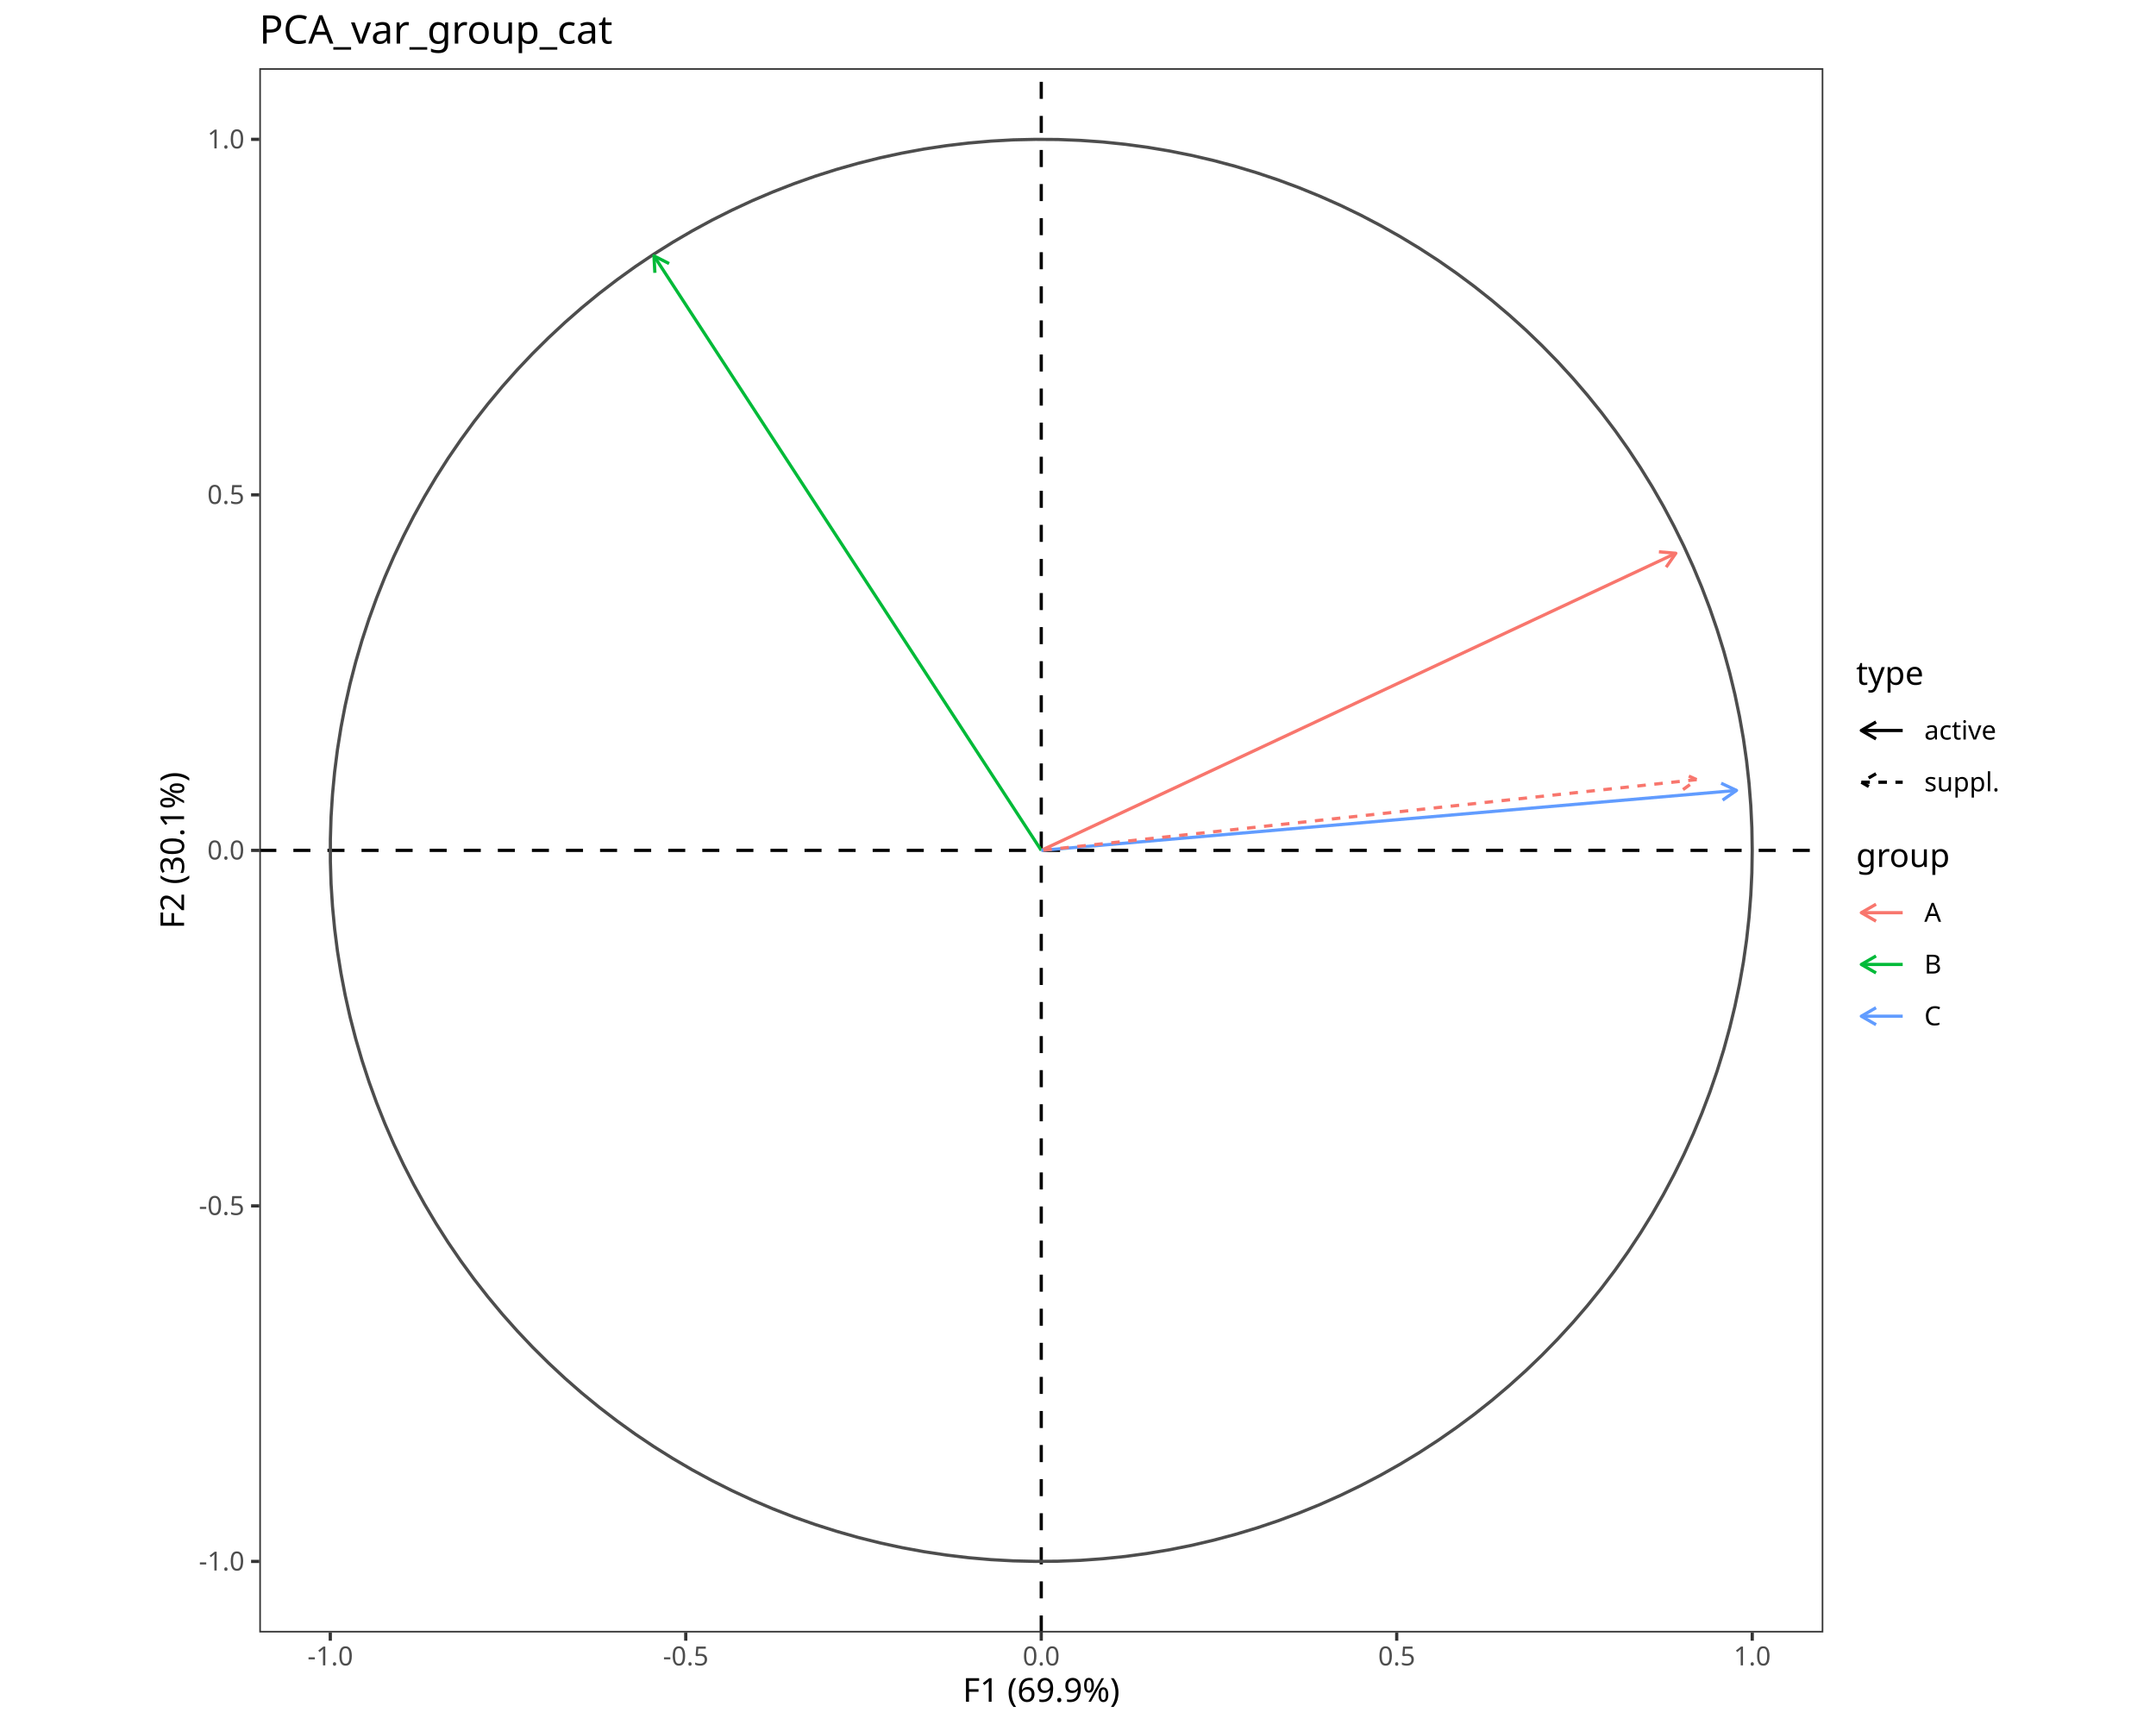
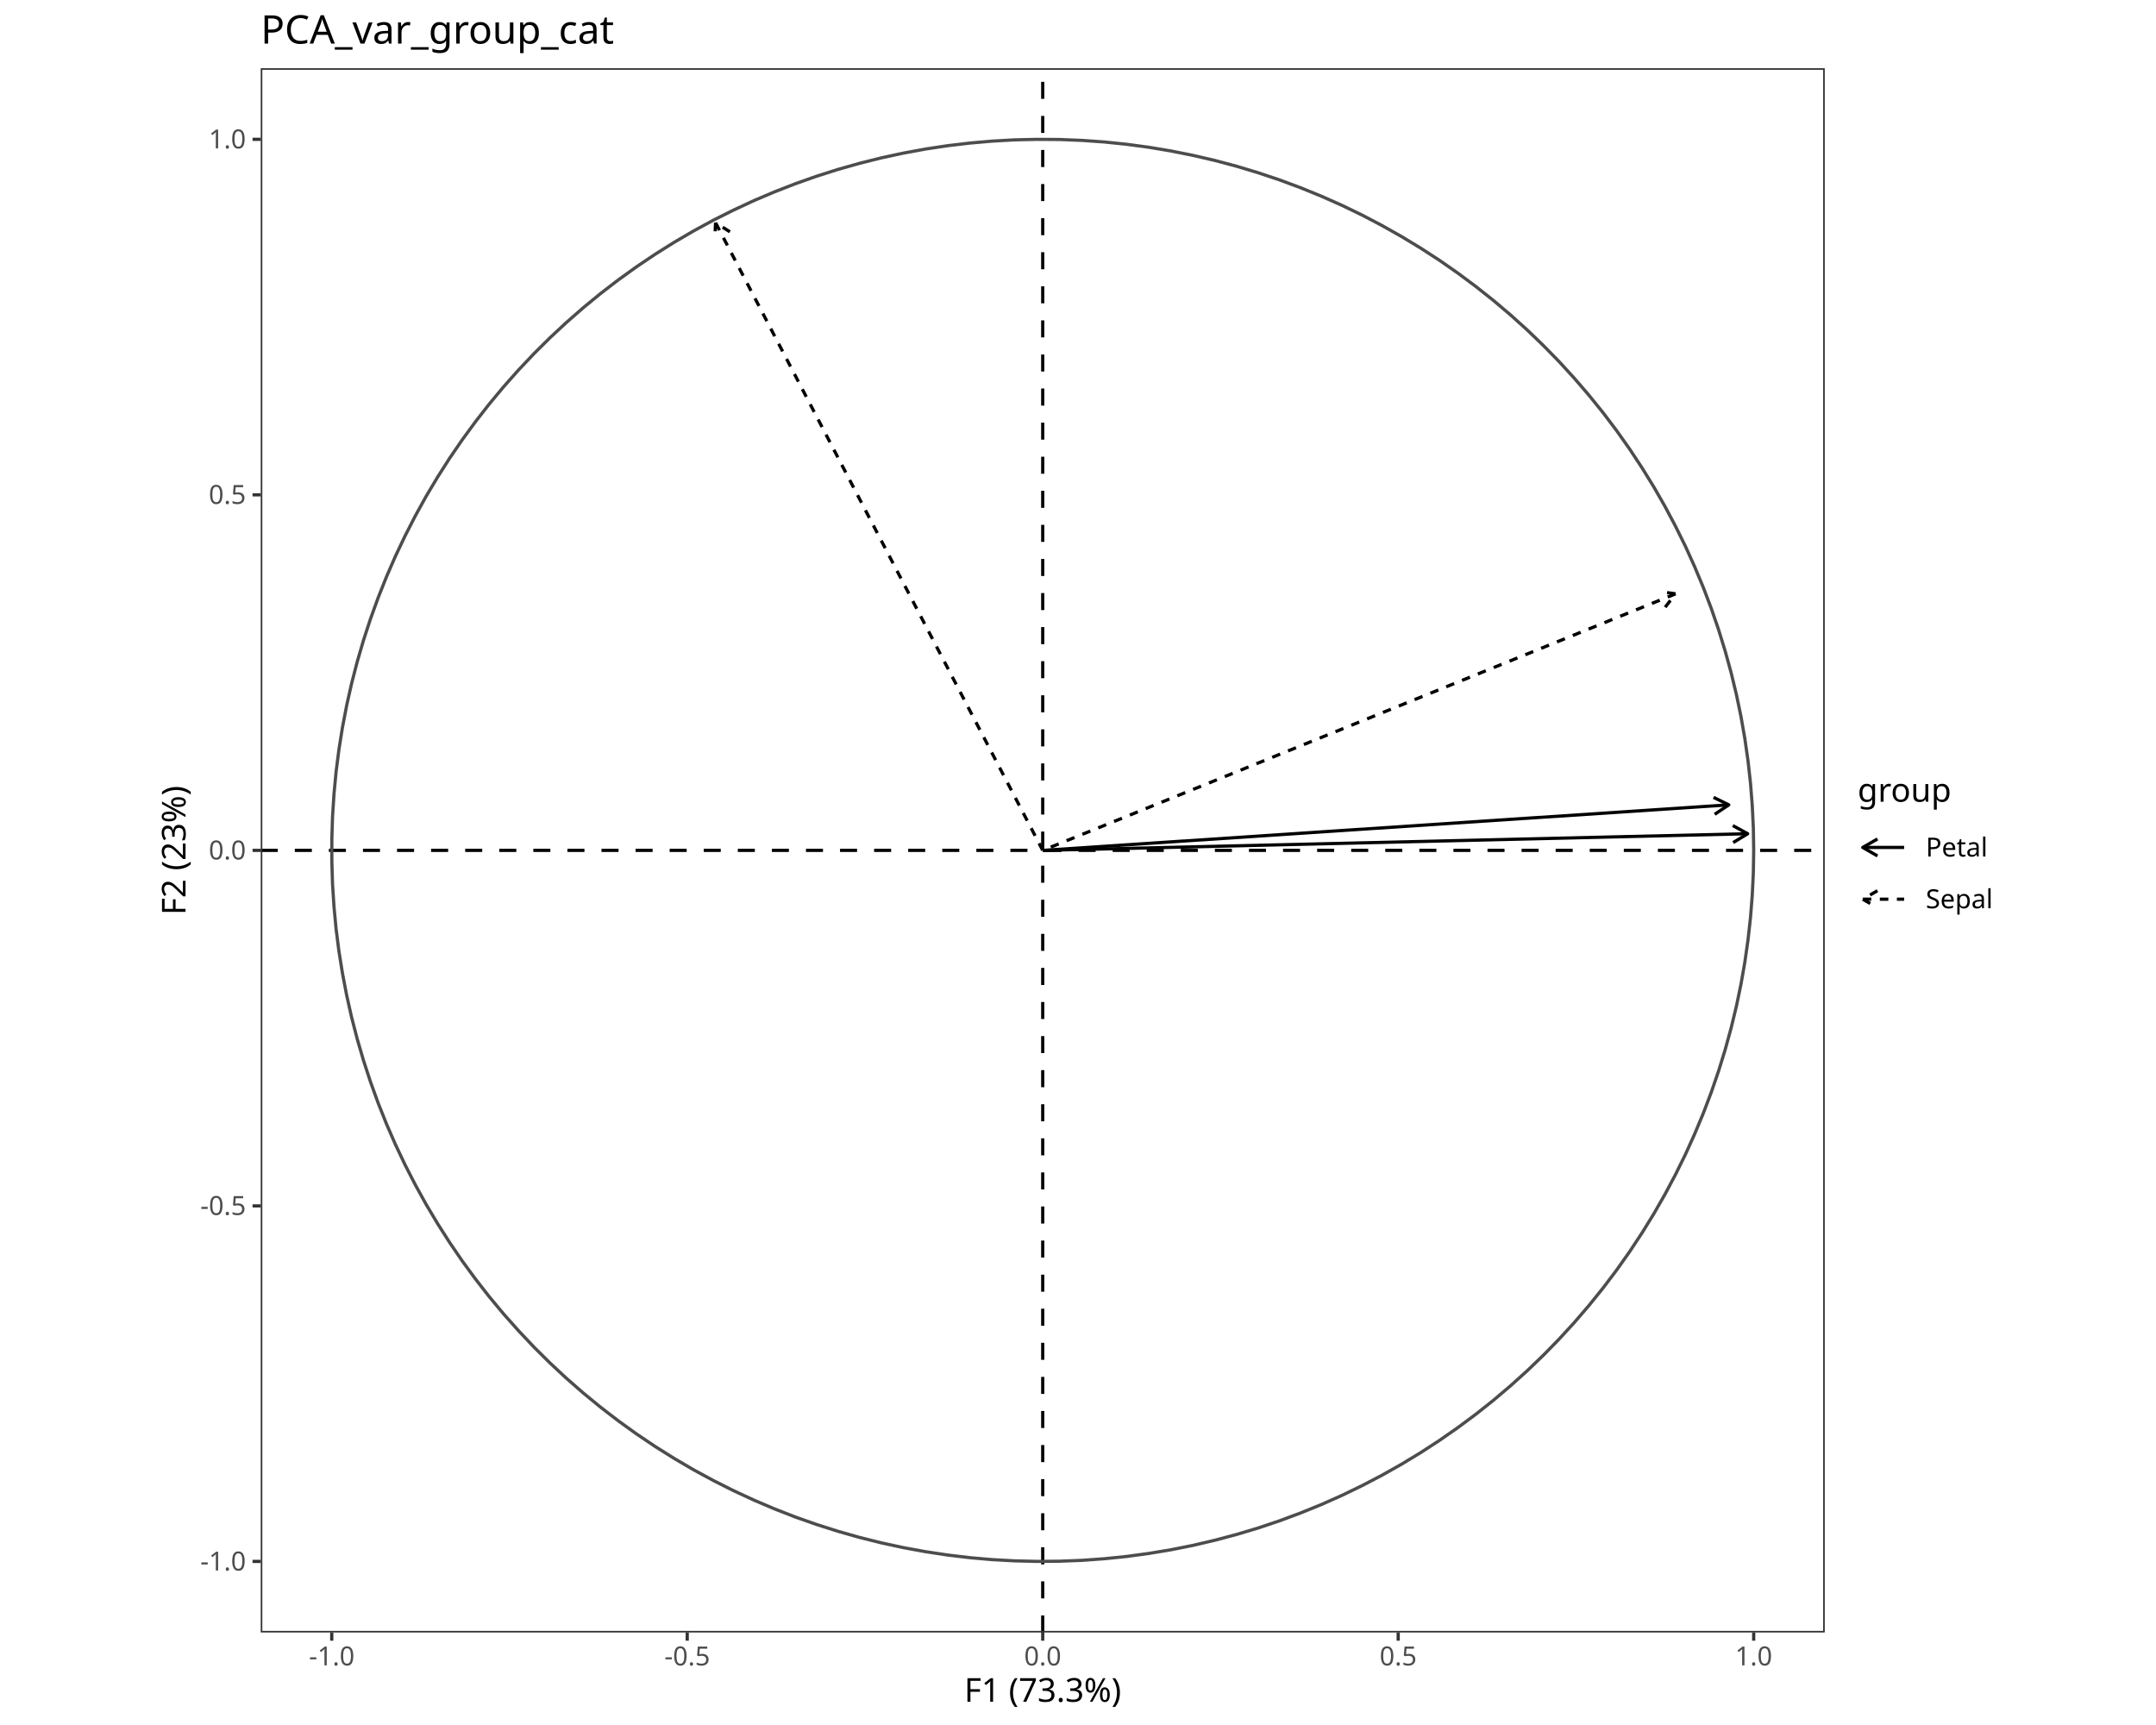
<svg xmlns="http://www.w3.org/2000/svg" class="svglite" data-engine-version="2.0" width="720.00pt" height="576.00pt" viewBox="0 0 720.00 576.00">
  <defs>
    <style type="text/css">
    .svglite line, .svglite polyline, .svglite polygon, .svglite path, .svglite rect, .svglite circle {
      fill: none;
      stroke: #000000;
      stroke-linecap: round;
      stroke-linejoin: round;
      stroke-miterlimit: 10.00;
    }
  </style>
  </defs>
  <rect width="100%" height="100%" style="stroke: none; fill: #FFFFFF;" />
  <defs>
    <clipPath id="cpMC4wMHw3MjAuMDB8MC4wMHw1NzYuMDA=">
      <rect x="0.00" y="0.00" width="720.00" height="576.00" />
    </clipPath>
  </defs>
  <g clip-path="url(#cpMC4wMHw3MjAuMDB8MC4wMHw1NzYuMDA=)">
</g>
  <defs>
-     <clipPath id="cpNDguNDJ8NjcxLjU4fDAuMDB8NTc2LjAw">
-       <rect x="48.42" y="0.00" width="623.16" height="576.00" />
+     <clipPath id="cpNDguOTF8NjcxLjA5fDAuMDB8NTc2LjAw">
+       <rect x="48.91" y="0.00" width="622.19" height="576.00" />
    </clipPath>
  </defs>
-   <g clip-path="url(#cpNDguNDJ8NjcxLjU4fDAuMDB8NTc2LjAw)">
-     <rect x="48.42" y="0.00" width="623.16" height="576.00" style="stroke-width: 1.07; stroke: #FFFFFF; fill: #FFFFFF;" />
+   <g clip-path="url(#cpNDguOTF8NjcxLjA5fDAuMDB8NTc2LjAw)">
+     <rect x="48.91" y="0.00" width="622.19" height="576.00" style="stroke-width: 1.07; stroke: #FFFFFF; fill: #FFFFFF;" />
  </g>
  <g clip-path="url(#cpMC4wMHw3MjAuMDB8MC4wMHw1NzYuMDA=)">
</g>
  <defs>
-     <clipPath id="cpODYuNTl8NjA4LjkwfDIyLjc4fDU0NS4xMQ==">
-       <rect x="86.59" y="22.78" width="522.31" height="522.33" />
+     <clipPath id="cpODcuMDd8NjA5LjM5fDIyLjc4fDU0NS4xMQ==">
+       <rect x="87.07" y="22.78" width="522.31" height="522.33" />
    </clipPath>
  </defs>
-   <g clip-path="url(#cpODYuNTl8NjA4LjkwfDIyLjc4fDU0NS4xMQ==)">
-     <rect x="86.59" y="22.78" width="522.31" height="522.33" style="stroke-width: 1.07; stroke: none; fill: #FFFFFF;" />
-     <line x1="347.73" y1="545.11" x2="347.73" y2="22.78" style="stroke-width: 1.07; stroke-dasharray: 5.69,5.69; stroke-linecap: butt;" />
-     <line x1="86.59" y1="283.95" x2="608.90" y2="283.95" style="stroke-width: 1.07; stroke-dasharray: 5.69,5.69; stroke-linecap: butt;" />
-     <polyline points="585.16,283.95 585.04,276.45 584.68,268.96 584.09,261.49 583.27,254.04 582.21,246.62 580.91,239.24 579.38,231.90 577.62,224.61 575.64,217.38 573.42,210.22 570.98,203.13 568.32,196.13 565.44,189.21 562.34,182.38 559.02,175.66 555.50,169.04 551.77,162.54 547.83,156.16 543.70,149.90 539.37,143.78 534.85,137.80 530.14,131.97 525.26,126.29 520.19,120.76 514.95,115.40 509.55,110.20 503.98,105.18 498.26,100.34 492.39,95.68 486.37,91.20 480.22,86.92 473.93,82.84 467.52,78.96 460.99,75.28 454.35,71.80 447.60,68.54 440.75,65.50 433.81,62.67 426.78,60.06 419.67,57.68 412.49,55.52 405.25,53.59 397.95,51.89 390.60,50.42 383.20,49.18 375.77,48.18 368.32,47.41 360.84,46.88 353.35,46.58 345.85,46.53 338.36,46.70 330.87,47.12 323.41,47.77 315.96,48.65 308.55,49.77 301.18,51.13 293.85,52.71 286.58,54.53 279.37,56.57 272.22,58.84 265.15,61.34 258.17,64.06 251.27,66.99 244.47,70.15 237.77,73.51 231.18,77.09 224.71,80.87 218.36,84.86 212.14,89.04 206.06,93.42 200.11,97.98 194.31,102.74 188.67,107.67 183.19,112.78 177.86,118.06 172.71,123.50 167.73,129.11 162.94,134.87 158.32,140.78 153.90,146.83 149.66,153.01 145.63,159.33 141.80,165.77 138.17,172.33 134.75,179.01 131.54,185.78 128.55,192.65 125.78,199.62 123.23,206.67 120.90,213.79 118.80,220.99 116.92,228.25 115.28,235.56 113.87,242.92 112.69,250.33 111.75,257.76 111.04,265.23 110.56,272.71 110.33,280.20 110.33,287.70 110.56,295.19 111.04,302.67 111.75,310.13 112.69,317.57 113.87,324.97 115.28,332.33 116.92,339.65 118.80,346.91 120.90,354.10 123.23,361.23 125.78,368.28 128.55,375.24 131.54,382.11 134.75,388.89 138.17,395.56 141.80,402.12 145.63,408.56 149.66,414.88 153.90,421.07 158.32,427.12 162.94,433.03 167.73,438.79 172.71,444.39 177.86,449.84 183.19,455.12 188.67,460.23 194.31,465.16 200.11,469.91 206.06,474.48 212.14,478.86 218.36,483.04 224.71,487.02 231.18,490.81 237.77,494.38 244.47,497.75 251.27,500.90 258.17,503.84 265.15,506.56 272.22,509.05 279.37,511.32 286.58,513.37 293.85,515.18 301.18,516.77 308.55,518.12 315.96,519.24 323.41,520.13 330.87,520.78 338.36,521.19 345.85,521.37 353.35,521.31 360.84,521.02 368.32,520.48 375.77,519.72 383.20,518.71 390.60,517.48 397.95,516.01 405.25,514.30 412.49,512.37 419.67,510.22 426.78,507.83 433.81,505.22 440.75,502.40 447.60,499.35 454.35,496.09 460.99,492.62 467.52,488.94 473.93,485.06 480.22,480.97 486.37,476.69 492.39,472.22 498.26,467.56 503.98,462.71 509.55,457.69 514.95,452.50 520.19,447.13 525.26,441.61 530.14,435.93 534.85,430.09 539.37,424.11 543.70,417.99 547.83,411.74 551.77,405.36 555.50,398.86 559.02,392.24 562.34,385.52 565.44,378.69 568.32,371.77 570.98,364.76 573.42,357.67 575.64,350.51 577.62,343.28 579.38,336.00 580.91,328.66 582.21,321.28 583.27,313.85 584.09,306.40 584.68,298.93 585.04,291.44 585.16,283.95 " style="stroke-width: 1.07; stroke: #4D4D4D; stroke-linecap: butt;" />
-     <line x1="559.65" y1="184.74" x2="347.73" y2="283.95" style="stroke-width: 1.07; stroke: #F8766D; stroke-linecap: butt;" />
-     <polyline points="556.41,189.39 559.65,184.74 554.00,184.25 " style="stroke-width: 1.07; stroke: #F8766D; stroke-linecap: butt;" />
-     <line x1="218.39" y1="85.44" x2="347.73" y2="283.95" style="stroke-width: 1.07; stroke: #00BA38; stroke-linecap: butt;" />
-     <polyline points="223.45,88.01 218.39,85.44 218.70,91.10 " style="stroke-width: 1.07; stroke: #00BA38; stroke-linecap: butt;" />
-     <line x1="579.92" y1="263.93" x2="347.73" y2="283.95" style="stroke-width: 1.07; stroke: #619CFF; stroke-linecap: butt;" />
-     <polyline points="575.27,267.17 579.92,263.93 574.79,261.53 " style="stroke-width: 1.07; stroke: #619CFF; stroke-linecap: butt;" />
-     <line x1="566.62" y1="260.32" x2="347.73" y2="283.95" style="stroke-width: 1.07; stroke: #F8766D; stroke-dasharray: 2.85,2.85; stroke-linecap: butt;" />
-     <polyline points="562.05,263.66 566.62,260.32 561.44,258.03 " style="stroke-width: 1.07; stroke: #F8766D; stroke-dasharray: 2.85,2.85; stroke-linecap: butt;" />
-     <rect x="86.59" y="22.78" width="522.31" height="522.33" style="stroke-width: 1.07; stroke: #333333;" />
+   <g clip-path="url(#cpODcuMDd8NjA5LjM5fDIyLjc4fDU0NS4xMQ==)">
+     <rect x="87.07" y="22.78" width="522.31" height="522.33" style="stroke-width: 1.07; stroke: none; fill: #FFFFFF;" />
+     <line x1="348.22" y1="545.11" x2="348.22" y2="22.78" style="stroke-width: 1.07; stroke-dasharray: 5.69,5.69; stroke-linecap: butt;" />
+     <line x1="87.07" y1="283.95" x2="609.39" y2="283.95" style="stroke-width: 1.07; stroke-dasharray: 5.69,5.69; stroke-linecap: butt;" />
+     <polyline points="585.65,283.95 585.53,276.45 585.17,268.96 584.58,261.49 583.75,254.04 582.69,246.62 581.40,239.24 579.87,231.90 578.11,224.61 576.12,217.38 573.91,210.22 571.47,203.13 568.81,196.13 565.92,189.21 562.83,182.38 559.51,175.66 555.99,169.04 552.26,162.54 548.32,156.16 544.19,149.90 539.86,143.78 535.34,137.80 530.63,131.97 525.74,126.29 520.68,120.76 515.44,115.40 510.04,110.20 504.47,105.18 498.75,100.34 492.88,95.68 486.86,91.20 480.71,86.92 474.42,82.84 468.01,78.96 461.48,75.28 454.84,71.80 448.09,68.54 441.24,65.50 434.29,62.67 427.27,60.06 420.16,57.68 412.98,55.52 405.74,53.59 398.44,51.89 391.09,50.42 383.69,49.18 376.26,48.18 368.81,47.41 361.33,46.88 353.84,46.58 346.34,46.53 338.85,46.70 331.36,47.12 323.90,47.77 316.45,48.65 309.04,49.77 301.67,51.13 294.34,52.71 287.07,54.53 279.85,56.57 272.71,58.84 265.64,61.34 258.66,64.06 251.76,66.99 244.96,70.15 238.26,73.51 231.67,77.09 225.20,80.87 218.85,84.86 212.63,89.04 206.54,93.42 200.60,97.98 194.80,102.74 189.16,107.67 183.67,112.78 178.35,118.06 173.20,123.50 168.22,129.11 163.42,134.87 158.81,140.78 154.38,146.83 150.15,153.01 146.12,159.33 142.28,165.77 138.66,172.33 135.24,179.01 132.03,185.78 129.04,192.65 126.27,199.62 123.72,206.67 121.39,213.79 119.29,220.99 117.41,228.25 115.77,235.56 114.36,242.92 113.18,250.33 112.23,257.76 111.53,265.23 111.05,272.71 110.82,280.20 110.82,287.70 111.05,295.19 111.53,302.67 112.23,310.13 113.18,317.57 114.36,324.97 115.77,332.33 117.41,339.65 119.29,346.91 121.39,354.10 123.72,361.23 126.27,368.28 129.04,375.24 132.03,382.11 135.24,388.89 138.66,395.56 142.28,402.12 146.12,408.56 150.15,414.88 154.38,421.07 158.81,427.12 163.42,433.03 168.22,438.79 173.20,444.39 178.35,449.84 183.67,455.12 189.16,460.23 194.80,465.16 200.60,469.91 206.54,474.48 212.63,478.86 218.85,483.04 225.20,487.02 231.67,490.81 238.26,494.38 244.96,497.75 251.76,500.90 258.66,503.84 265.64,506.56 272.71,509.05 279.85,511.32 287.07,513.37 294.34,515.18 301.67,516.77 309.04,518.12 316.45,519.24 323.90,520.13 331.36,520.78 338.85,521.19 346.34,521.37 353.84,521.31 361.33,521.02 368.81,520.48 376.26,519.72 383.69,518.71 391.09,517.48 398.44,516.01 405.74,514.30 412.98,512.37 420.16,510.22 427.27,507.83 434.29,505.22 441.24,502.40 448.09,499.35 454.84,496.09 461.48,492.62 468.01,488.94 474.42,485.06 480.71,480.97 486.86,476.69 492.88,472.22 498.75,467.56 504.47,462.71 510.04,457.69 515.44,452.50 520.68,447.13 525.74,441.61 530.63,435.93 535.34,430.09 539.86,424.11 544.19,417.99 548.32,411.74 552.26,405.36 555.99,398.86 559.51,392.24 562.83,385.52 565.92,378.69 568.81,371.77 571.47,364.76 573.91,357.67 576.12,350.51 578.11,343.28 579.87,336.00 581.40,328.66 582.69,321.28 583.75,313.85 584.58,306.40 585.17,298.93 585.53,291.44 585.65,283.95 " style="stroke-width: 1.07; stroke: #4D4D4D; stroke-linecap: butt;" />
+     <line x1="559.57" y1="198.28" x2="348.22" y2="283.95" style="stroke-width: 1.07; stroke-dasharray: 2.85,2.85; stroke-linecap: butt;" />
+     <polyline points="556.08,202.75 559.57,198.28 553.95,197.49 " style="stroke-width: 1.07; stroke-dasharray: 2.85,2.85; stroke-linecap: butt;" />
+     <line x1="238.96" y1="74.36" x2="348.22" y2="283.95" style="stroke-width: 1.07; stroke-dasharray: 2.85,2.85; stroke-linecap: butt;" />
+     <polyline points="243.75,77.41 238.96,74.36 238.72,80.03 " style="stroke-width: 1.07; stroke-dasharray: 2.85,2.85; stroke-linecap: butt;" />
+     <line x1="583.64" y1="278.39" x2="348.22" y2="283.95" style="stroke-width: 1.07; stroke-linecap: butt;" />
+     <polyline points="578.80,281.34 583.64,278.39 578.67,275.67 " style="stroke-width: 1.07; stroke-linecap: butt;" />
+     <line x1="577.33" y1="268.75" x2="348.22" y2="283.95" style="stroke-width: 1.07; stroke-linecap: butt;" />
+     <polyline points="572.62,271.91 577.33,268.75 572.24,266.25 " style="stroke-width: 1.07; stroke-linecap: butt;" />
+     <rect x="87.07" y="22.78" width="522.31" height="522.33" style="stroke-width: 1.07; stroke: #333333;" />
  </g>
  <g clip-path="url(#cpMC4wMHw3MjAuMDB8MC4wMHw1NzYuMDA=)">
-     <text x="81.65" y="524.41" text-anchor="end" style="font-size: 8.80px; fill: #4D4D4D; font-family: sans;" textLength="15.16px" lengthAdjust="spacingAndGlyphs">-1.0</text>
-     <text x="81.65" y="405.69" text-anchor="end" style="font-size: 8.80px; fill: #4D4D4D; font-family: sans;" textLength="15.16px" lengthAdjust="spacingAndGlyphs">-0.5</text>
-     <text x="81.65" y="286.98" text-anchor="end" style="font-size: 8.80px; fill: #4D4D4D; font-family: sans;" textLength="12.23px" lengthAdjust="spacingAndGlyphs">0.0</text>
-     <text x="81.65" y="168.26" text-anchor="end" style="font-size: 8.80px; fill: #4D4D4D; font-family: sans;" textLength="12.23px" lengthAdjust="spacingAndGlyphs">0.5</text>
-     <text x="81.65" y="49.55" text-anchor="end" style="font-size: 8.80px; fill: #4D4D4D; font-family: sans;" textLength="12.23px" lengthAdjust="spacingAndGlyphs">1.0</text>
-     <polyline points="83.85,521.38 86.59,521.38 " style="stroke-width: 1.07; stroke: #333333; stroke-linecap: butt;" />
-     <polyline points="83.85,402.66 86.59,402.66 " style="stroke-width: 1.07; stroke: #333333; stroke-linecap: butt;" />
-     <polyline points="83.85,283.95 86.59,283.95 " style="stroke-width: 1.07; stroke: #333333; stroke-linecap: butt;" />
-     <polyline points="83.85,165.23 86.59,165.23 " style="stroke-width: 1.07; stroke: #333333; stroke-linecap: butt;" />
-     <polyline points="83.85,46.52 86.59,46.52 " style="stroke-width: 1.07; stroke: #333333; stroke-linecap: butt;" />
-     <polyline points="110.30,547.85 110.30,545.11 " style="stroke-width: 1.07; stroke: #333333; stroke-linecap: butt;" />
-     <polyline points="229.01,547.85 229.01,545.11 " style="stroke-width: 1.07; stroke: #333333; stroke-linecap: butt;" />
-     <polyline points="347.73,547.85 347.73,545.11 " style="stroke-width: 1.07; stroke: #333333; stroke-linecap: butt;" />
-     <polyline points="466.44,547.85 466.44,545.11 " style="stroke-width: 1.07; stroke: #333333; stroke-linecap: butt;" />
-     <polyline points="585.16,547.85 585.16,545.11 " style="stroke-width: 1.07; stroke: #333333; stroke-linecap: butt;" />
-     <text x="110.30" y="556.10" text-anchor="middle" style="font-size: 8.80px; fill: #4D4D4D; font-family: sans;" textLength="15.16px" lengthAdjust="spacingAndGlyphs">-1.0</text>
-     <text x="229.01" y="556.10" text-anchor="middle" style="font-size: 8.80px; fill: #4D4D4D; font-family: sans;" textLength="15.16px" lengthAdjust="spacingAndGlyphs">-0.5</text>
-     <text x="347.73" y="556.10" text-anchor="middle" style="font-size: 8.80px; fill: #4D4D4D; font-family: sans;" textLength="12.23px" lengthAdjust="spacingAndGlyphs">0.0</text>
-     <text x="466.44" y="556.10" text-anchor="middle" style="font-size: 8.80px; fill: #4D4D4D; font-family: sans;" textLength="12.23px" lengthAdjust="spacingAndGlyphs">0.5</text>
-     <text x="585.16" y="556.10" text-anchor="middle" style="font-size: 8.80px; fill: #4D4D4D; font-family: sans;" textLength="12.23px" lengthAdjust="spacingAndGlyphs">1.0</text>
-     <text x="347.74" y="568.24" text-anchor="middle" style="font-size: 11.00px; font-family: sans;" textLength="54.41px" lengthAdjust="spacingAndGlyphs">F1 (69.9%)</text>
-     <text transform="translate(61.47,283.95) rotate(-90)" text-anchor="middle" style="font-size: 11.00px; font-family: sans;" textLength="54.41px" lengthAdjust="spacingAndGlyphs">F2 (30.1%)</text>
-     <rect x="619.86" y="219.94" width="46.24" height="49.89" style="stroke-width: 1.07; stroke: none; fill: #FFFFFF;" />
-     <text x="619.86" y="228.65" style="font-size: 11.00px; font-family: sans;" textLength="20.80px" lengthAdjust="spacingAndGlyphs">type</text>
-     <rect x="619.86" y="235.27" width="17.28" height="17.28" style="stroke-width: 1.07; stroke: none; fill: #FFFFFF;" />
-     <line x1="621.59" y1="243.91" x2="635.41" y2="243.91" style="stroke-width: 1.07; stroke-linecap: butt;" />
-     <polyline points="626.50,241.07 621.59,243.91 626.50,246.74 " style="stroke-width: 1.07; stroke-linecap: butt;" />
-     <rect x="619.86" y="252.55" width="17.28" height="17.28" style="stroke-width: 1.07; stroke: none; fill: #FFFFFF;" />
-     <line x1="621.59" y1="261.19" x2="635.41" y2="261.19" style="stroke-width: 1.07; stroke-dasharray: 2.85,2.85; stroke-linecap: butt;" />
-     <polyline points="626.50,258.35 621.59,261.19 626.50,264.02 " style="stroke-width: 1.07; stroke-dasharray: 2.85,2.85; stroke-linecap: butt;" />
-     <text x="642.62" y="246.94" style="font-size: 8.80px; font-family: sans;" textLength="22.99px" lengthAdjust="spacingAndGlyphs">active</text>
-     <text x="642.62" y="264.22" style="font-size: 8.80px; font-family: sans;" textLength="23.49px" lengthAdjust="spacingAndGlyphs">suppl.</text>
-     <rect x="619.86" y="280.79" width="29.12" height="67.17" style="stroke-width: 1.07; stroke: none; fill: #FFFFFF;" />
-     <text x="619.86" y="289.50" style="font-size: 11.00px; font-family: sans;" textLength="28.14px" lengthAdjust="spacingAndGlyphs">group</text>
-     <rect x="619.86" y="296.12" width="17.28" height="17.28" style="stroke-width: 1.07; stroke: none; fill: #FFFFFF;" />
-     <line x1="621.59" y1="304.76" x2="635.41" y2="304.76" style="stroke-width: 1.07; stroke: #F8766D; stroke-linecap: butt;" />
-     <polyline points="626.50,301.93 621.59,304.76 626.50,307.60 " style="stroke-width: 1.07; stroke: #F8766D; stroke-linecap: butt;" />
-     <rect x="619.86" y="313.40" width="17.28" height="17.28" style="stroke-width: 1.07; stroke: none; fill: #FFFFFF;" />
-     <line x1="621.59" y1="322.04" x2="635.41" y2="322.04" style="stroke-width: 1.07; stroke: #00BA38; stroke-linecap: butt;" />
-     <polyline points="626.50,319.21 621.59,322.04 626.50,324.88 " style="stroke-width: 1.07; stroke: #00BA38; stroke-linecap: butt;" />
-     <rect x="619.86" y="330.68" width="17.28" height="17.28" style="stroke-width: 1.07; stroke: none; fill: #FFFFFF;" />
-     <line x1="621.59" y1="339.32" x2="635.41" y2="339.32" style="stroke-width: 1.07; stroke: #619CFF; stroke-linecap: butt;" />
-     <polyline points="626.50,336.49 621.59,339.32 626.50,342.16 " style="stroke-width: 1.07; stroke: #619CFF; stroke-linecap: butt;" />
-     <text x="642.62" y="307.79" style="font-size: 8.80px; font-family: sans;" textLength="5.87px" lengthAdjust="spacingAndGlyphs">A</text>
-     <text x="642.62" y="325.07" style="font-size: 8.80px; font-family: sans;" textLength="5.87px" lengthAdjust="spacingAndGlyphs">B</text>
-     <text x="642.62" y="342.35" style="font-size: 8.80px; font-family: sans;" textLength="6.36px" lengthAdjust="spacingAndGlyphs">C</text>
-     <text x="86.59" y="14.56" style="font-size: 13.20px; font-family: sans;" textLength="118.90px" lengthAdjust="spacingAndGlyphs">PCA_var_group_cat</text>
+     <text x="82.14" y="524.41" text-anchor="end" style="font-size: 8.80px; fill: #4D4D4D; font-family: sans;" textLength="15.16px" lengthAdjust="spacingAndGlyphs">-1.0</text>
+     <text x="82.14" y="405.69" text-anchor="end" style="font-size: 8.80px; fill: #4D4D4D; font-family: sans;" textLength="15.16px" lengthAdjust="spacingAndGlyphs">-0.5</text>
+     <text x="82.14" y="286.98" text-anchor="end" style="font-size: 8.80px; fill: #4D4D4D; font-family: sans;" textLength="12.23px" lengthAdjust="spacingAndGlyphs">0.0</text>
+     <text x="82.14" y="168.26" text-anchor="end" style="font-size: 8.80px; fill: #4D4D4D; font-family: sans;" textLength="12.23px" lengthAdjust="spacingAndGlyphs">0.5</text>
+     <text x="82.14" y="49.55" text-anchor="end" style="font-size: 8.80px; fill: #4D4D4D; font-family: sans;" textLength="12.23px" lengthAdjust="spacingAndGlyphs">1.0</text>
+     <polyline points="84.34,521.38 87.07,521.38 " style="stroke-width: 1.07; stroke: #333333; stroke-linecap: butt;" />
+     <polyline points="84.34,402.66 87.07,402.66 " style="stroke-width: 1.07; stroke: #333333; stroke-linecap: butt;" />
+     <polyline points="84.34,283.95 87.07,283.95 " style="stroke-width: 1.07; stroke: #333333; stroke-linecap: butt;" />
+     <polyline points="84.34,165.23 87.07,165.23 " style="stroke-width: 1.07; stroke: #333333; stroke-linecap: butt;" />
+     <polyline points="84.34,46.52 87.07,46.52 " style="stroke-width: 1.07; stroke: #333333; stroke-linecap: butt;" />
+     <polyline points="110.79,547.85 110.79,545.11 " style="stroke-width: 1.07; stroke: #333333; stroke-linecap: butt;" />
+     <polyline points="229.50,547.85 229.50,545.11 " style="stroke-width: 1.07; stroke: #333333; stroke-linecap: butt;" />
+     <polyline points="348.22,547.85 348.22,545.11 " style="stroke-width: 1.07; stroke: #333333; stroke-linecap: butt;" />
+     <polyline points="466.93,547.85 466.93,545.11 " style="stroke-width: 1.07; stroke: #333333; stroke-linecap: butt;" />
+     <polyline points="585.65,547.85 585.65,545.11 " style="stroke-width: 1.07; stroke: #333333; stroke-linecap: butt;" />
+     <text x="110.79" y="556.10" text-anchor="middle" style="font-size: 8.80px; fill: #4D4D4D; font-family: sans;" textLength="15.16px" lengthAdjust="spacingAndGlyphs">-1.0</text>
+     <text x="229.50" y="556.10" text-anchor="middle" style="font-size: 8.80px; fill: #4D4D4D; font-family: sans;" textLength="15.16px" lengthAdjust="spacingAndGlyphs">-0.5</text>
+     <text x="348.22" y="556.10" text-anchor="middle" style="font-size: 8.80px; fill: #4D4D4D; font-family: sans;" textLength="12.23px" lengthAdjust="spacingAndGlyphs">0.0</text>
+     <text x="466.93" y="556.10" text-anchor="middle" style="font-size: 8.80px; fill: #4D4D4D; font-family: sans;" textLength="12.23px" lengthAdjust="spacingAndGlyphs">0.5</text>
+     <text x="585.65" y="556.10" text-anchor="middle" style="font-size: 8.80px; fill: #4D4D4D; font-family: sans;" textLength="12.23px" lengthAdjust="spacingAndGlyphs">1.0</text>
+     <text x="348.23" y="568.24" text-anchor="middle" style="font-size: 11.00px; font-family: sans;" textLength="54.41px" lengthAdjust="spacingAndGlyphs">F1 (73.3%)</text>
+     <text transform="translate(61.96,283.95) rotate(-90)" text-anchor="middle" style="font-size: 11.00px; font-family: sans;" textLength="45.24px" lengthAdjust="spacingAndGlyphs">F2 (23%)</text>
+     <rect x="620.35" y="259.00" width="45.27" height="49.89" style="stroke-width: 1.07; stroke: none; fill: #FFFFFF;" />
+     <text x="620.35" y="267.71" style="font-size: 11.00px; font-family: sans;" textLength="28.14px" lengthAdjust="spacingAndGlyphs">group</text>
+     <rect x="620.35" y="274.33" width="17.28" height="17.28" style="stroke-width: 1.07; stroke: none; fill: #FFFFFF;" />
+     <line x1="622.07" y1="282.97" x2="635.90" y2="282.97" style="stroke-width: 1.07; stroke-linecap: butt;" />
+     <polyline points="626.98,280.14 622.07,282.97 626.98,285.81 " style="stroke-width: 1.07; stroke-linecap: butt;" />
+     <rect x="620.35" y="291.61" width="17.28" height="17.28" style="stroke-width: 1.07; stroke: none; fill: #FFFFFF;" />
+     <line x1="622.07" y1="300.25" x2="635.90" y2="300.25" style="stroke-width: 1.07; stroke-dasharray: 2.85,2.85; stroke-linecap: butt;" />
+     <polyline points="626.98,297.42 622.07,300.25 626.98,303.09 " style="stroke-width: 1.07; stroke-dasharray: 2.85,2.85; stroke-linecap: butt;" />
+     <text x="643.11" y="286.00" style="font-size: 8.80px; font-family: sans;" textLength="20.06px" lengthAdjust="spacingAndGlyphs">Petal</text>
+     <text x="643.11" y="303.28" style="font-size: 8.80px; font-family: sans;" textLength="22.51px" lengthAdjust="spacingAndGlyphs">Sepal</text>
+     <text x="87.07" y="14.56" style="font-size: 13.20px; font-family: sans;" textLength="118.90px" lengthAdjust="spacingAndGlyphs">PCA_var_group_cat</text>
  </g>
</svg>
